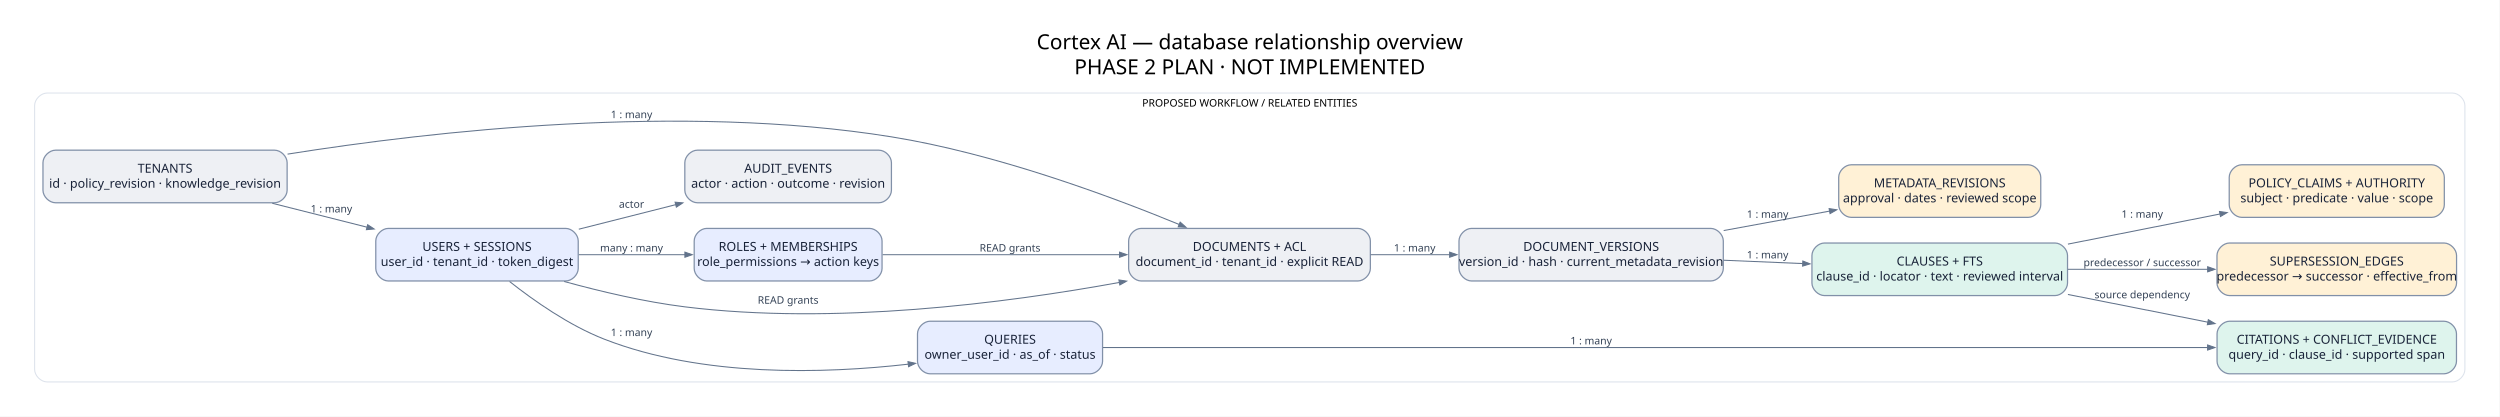
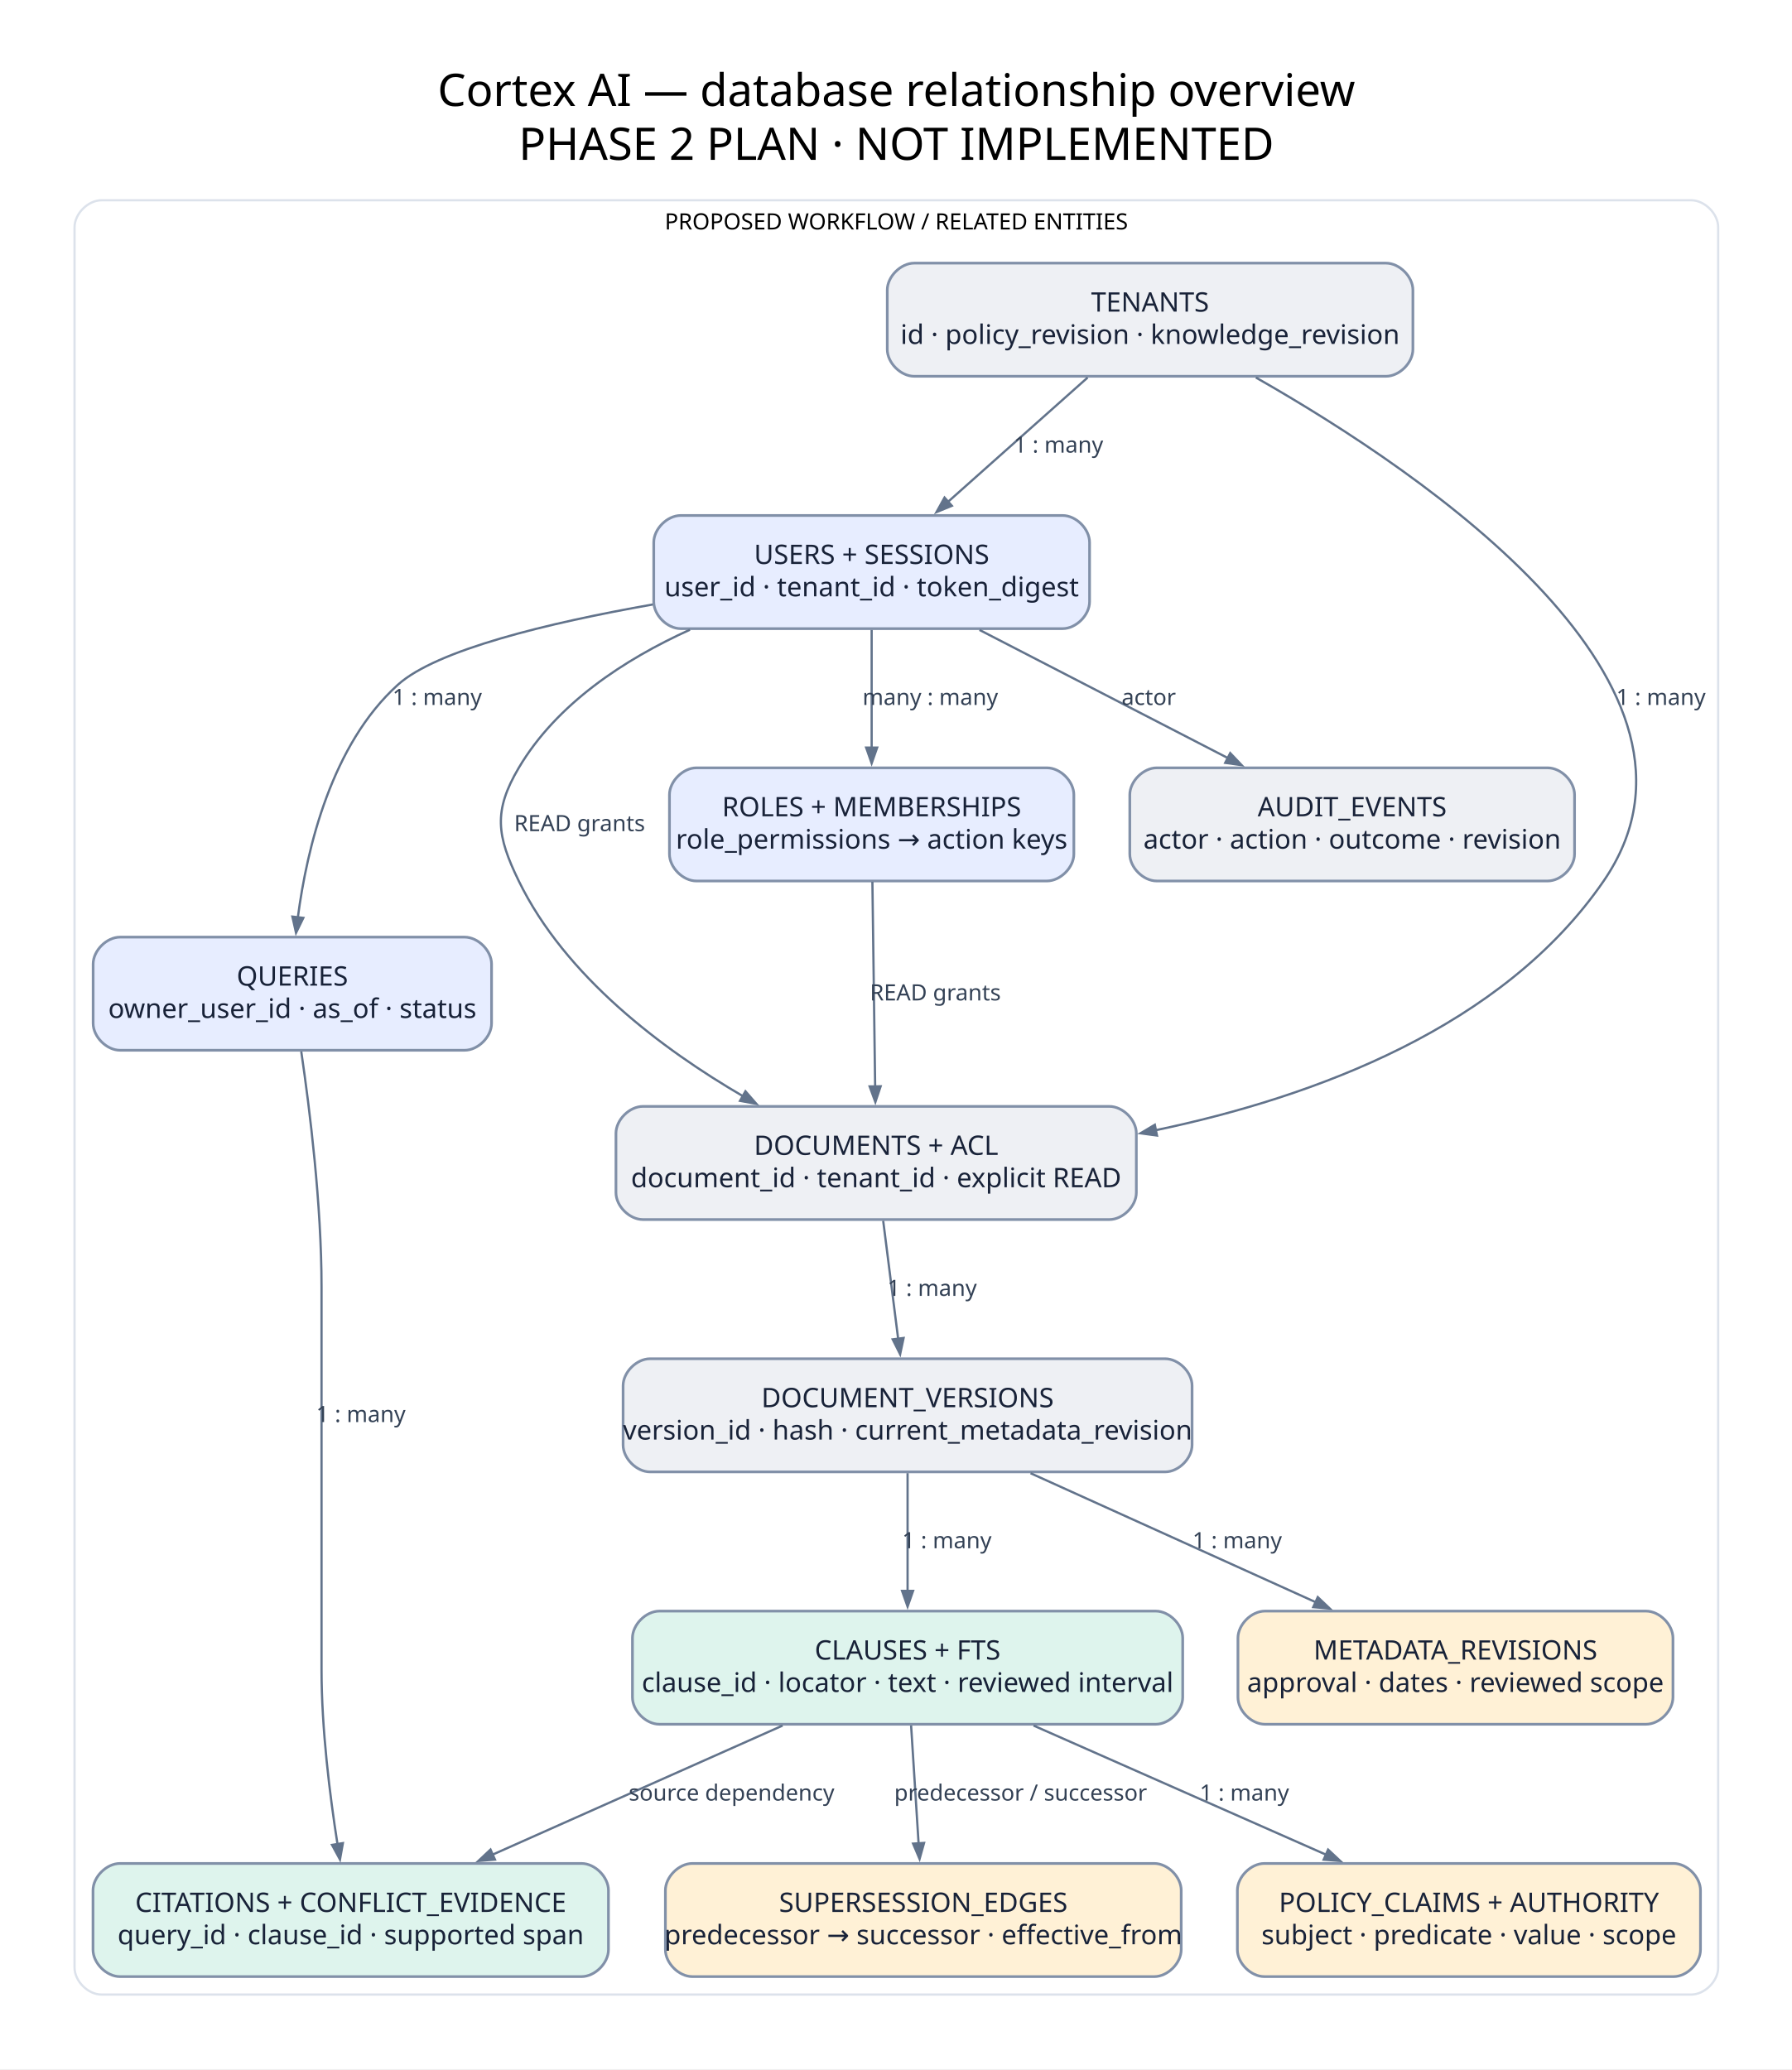
- <svg xmlns="http://www.w3.org/2000/svg" width="2397pt" height="399pt" viewBox="0.00 0.00 2397.00 399.00">
-   <g id="graph0" class="graph" transform="scale(1 1) rotate(0) translate(25.2 374.2)">
-     <polygon fill="white" stroke="none" points="-25.2,25.2 -25.2,-374.2 2371.35,-374.2 2371.35,25.2 -25.2,25.2" />
-     <text xml:space="preserve" text-anchor="middle" x="1173.08" y="-327" font-family="Segoe UI" font-size="20.00">Cortex AI — database relationship overview</text>
-     <text xml:space="preserve" text-anchor="middle" x="1173.08" y="-303" font-family="Segoe UI" font-size="20.00">PHASE 2 PLAN · NOT IMPLEMENTED</text>
+ <svg xmlns="http://www.w3.org/2000/svg" width="798pt" height="922pt" viewBox="0.00 0.00 798.00 922.00">
+   <g id="graph0" class="graph" transform="scale(1 1) rotate(0) translate(25.2 896.4)">
+     <polygon fill="white" stroke="none" points="-25.2,25.2 -25.2,-896.4 773.2,-896.4 773.2,25.2 -25.2,25.2" />
+     <text xml:space="preserve" text-anchor="middle" x="374" y="-849.2" font-family="Segoe UI" font-size="20.00">Cortex AI — database relationship overview</text>
+     <text xml:space="preserve" text-anchor="middle" x="374" y="-825.2" font-family="Segoe UI" font-size="20.00">PHASE 2 PLAN · NOT IMPLEMENTED</text>
    <g id="clust1" class="cluster">
-       <path fill="white" stroke="#dce2eb" d="M20,-8C20,-8 2326.15,-8 2326.15,-8 2332.15,-8 2338.15,-14 2338.15,-20 2338.15,-20 2338.15,-273 2338.15,-273 2338.15,-279 2332.15,-285 2326.15,-285 2326.15,-285 20,-285 20,-285 14,-285 8,-279 8,-273 8,-273 8,-20 8,-20 8,-14 14,-8 20,-8" />
-       <text xml:space="preserve" text-anchor="middle" x="1173.08" y="-272" font-family="Segoe UI" font-size="10.00">PROPOSED WORKFLOW / RELATED ENTITIES</text>
+       <path fill="white" stroke="#dce2eb" d="M20,-8C20,-8 728,-8 728,-8 734,-8 740,-14 740,-20 740,-20 740,-795.2 740,-795.2 740,-801.2 734,-807.2 728,-807.2 728,-807.2 20,-807.2 20,-807.2 14,-807.2 8,-801.2 8,-795.2 8,-795.2 8,-20 8,-20 8,-14 14,-8 20,-8" />
+       <text xml:space="preserve" text-anchor="middle" x="374" y="-794.2" font-family="Segoe UI" font-size="10.00">PROPOSED WORKFLOW / RELATED ENTITIES</text>
    </g>
    <g id="node1" class="node">
-       <path fill="#eef0f4" stroke="#8190a8" stroke-width="1.2" d="M238.1,-230.2C238.1,-230.2 28,-230.2 28,-230.2 22,-230.2 16,-224.2 16,-218.2 16,-218.2 16,-191.8 16,-191.8 16,-185.8 22,-179.8 28,-179.8 28,-179.8 238.1,-179.8 238.1,-179.8 244.1,-179.8 250.1,-185.8 250.1,-191.8 250.1,-191.8 250.1,-218.2 250.1,-218.2 250.1,-224.2 244.1,-230.2 238.1,-230.2" />
-       <text xml:space="preserve" text-anchor="middle" x="133.05" y="-208.6" font-family="Segoe UI" font-size="12.00" fill="#182238">TENANTS</text>
-       <text xml:space="preserve" text-anchor="middle" x="133.05" y="-194.2" font-family="Segoe UI" font-size="12.00" fill="#182238">id · policy_revision · knowledge_revision</text>
+       <path fill="#eef0f4" stroke="#8190a8" stroke-width="1.2" d="M592.05,-779.2C592.05,-779.2 381.95,-779.2 381.95,-779.2 375.95,-779.2 369.95,-773.2 369.95,-767.2 369.95,-767.2 369.95,-740.8 369.95,-740.8 369.95,-734.8 375.95,-728.8 381.95,-728.8 381.95,-728.8 592.05,-728.8 592.05,-728.8 598.05,-728.8 604.05,-734.8 604.05,-740.8 604.05,-740.8 604.05,-767.2 604.05,-767.2 604.05,-773.2 598.05,-779.2 592.05,-779.2" />
+       <text xml:space="preserve" text-anchor="middle" x="487" y="-757.6" font-family="Segoe UI" font-size="12.00" fill="#182238">TENANTS</text>
+       <text xml:space="preserve" text-anchor="middle" x="487" y="-743.2" font-family="Segoe UI" font-size="12.00" fill="#182238">id · policy_revision · knowledge_revision</text>
    </g>
    <g id="node2" class="node">
-       <path fill="#e7edff" stroke="#8190a8" stroke-width="1.2" d="M517.2,-155.2C517.2,-155.2 347.1,-155.2 347.1,-155.2 341.1,-155.2 335.1,-149.2 335.1,-143.2 335.1,-143.2 335.1,-116.8 335.1,-116.8 335.1,-110.8 341.1,-104.8 347.1,-104.8 347.1,-104.8 517.2,-104.8 517.2,-104.8 523.2,-104.8 529.2,-110.8 529.2,-116.8 529.2,-116.8 529.2,-143.2 529.2,-143.2 529.2,-149.2 523.2,-155.2 517.2,-155.2" />
-       <text xml:space="preserve" text-anchor="middle" x="432.15" y="-133.6" font-family="Segoe UI" font-size="12.00" fill="#182238">USERS + SESSIONS</text>
-       <text xml:space="preserve" text-anchor="middle" x="432.15" y="-119.2" font-family="Segoe UI" font-size="12.00" fill="#182238">user_id · tenant_id · token_digest</text>
+       <path fill="#e7edff" stroke="#8190a8" stroke-width="1.2" d="M448.05,-666.8C448.05,-666.8 277.95,-666.8 277.95,-666.8 271.95,-666.8 265.95,-660.8 265.95,-654.8 265.95,-654.8 265.95,-628.4 265.95,-628.4 265.95,-622.4 271.95,-616.4 277.95,-616.4 277.95,-616.4 448.05,-616.4 448.05,-616.4 454.05,-616.4 460.05,-622.4 460.05,-628.4 460.05,-628.4 460.05,-654.8 460.05,-654.8 460.05,-660.8 454.05,-666.8 448.05,-666.8" />
+       <text xml:space="preserve" text-anchor="middle" x="363" y="-645.2" font-family="Segoe UI" font-size="12.00" fill="#182238">USERS + SESSIONS</text>
+       <text xml:space="preserve" text-anchor="middle" x="363" y="-630.8" font-family="Segoe UI" font-size="12.00" fill="#182238">user_id · tenant_id · token_digest</text>
    </g>
    <g id="edge1" class="edge">
-       <path fill="none" stroke="#62738b" d="M235.88,-179.29C265.21,-171.89 297.24,-163.81 326.72,-156.36" />
-       <polygon fill="#62738b" stroke="#62738b" points="327.31,-158.74 333.49,-154.65 326.11,-153.99 327.31,-158.74" />
-       <text xml:space="preserve" text-anchor="middle" x="292.6" y="-170.5" font-family="Segoe UI" font-size="10.00" fill="#334155">1 : many</text>
+       <path fill="none" stroke="#62738b" d="M459.17,-728.22C440.74,-711.82 416.46,-690.2 396.9,-672.79" />
+       <polygon fill="#62738b" stroke="#62738b" points="398.72,-671.12 391.87,-668.3 395.46,-674.78 398.72,-671.12" />
+       <text xml:space="preserve" text-anchor="middle" x="446.22" y="-694.8" font-family="Segoe UI" font-size="10.00" fill="#334155">1 : many</text>
    </g>
    <g id="node4" class="node">
-       <path fill="#eef0f4" stroke="#8190a8" stroke-width="1.2" d="M1276.7,-155.2C1276.7,-155.2 1068.94,-155.2 1068.94,-155.2 1062.94,-155.2 1056.94,-149.2 1056.94,-143.2 1056.94,-143.2 1056.94,-116.8 1056.94,-116.8 1056.94,-110.8 1062.94,-104.8 1068.94,-104.8 1068.94,-104.8 1276.7,-104.8 1276.7,-104.8 1282.7,-104.8 1288.7,-110.8 1288.7,-116.8 1288.7,-116.8 1288.7,-143.2 1288.7,-143.2 1288.7,-149.2 1282.7,-155.2 1276.7,-155.2" />
-       <text xml:space="preserve" text-anchor="middle" x="1172.82" y="-133.6" font-family="Segoe UI" font-size="12.00" fill="#182238">DOCUMENTS + ACL</text>
-       <text xml:space="preserve" text-anchor="middle" x="1172.82" y="-119.2" font-family="Segoe UI" font-size="12.00" fill="#182238">document_id · tenant_id · explicit READ</text>
+       <path fill="#eef0f4" stroke="#8190a8" stroke-width="1.2" d="M468.88,-403.6C468.88,-403.6 261.12,-403.6 261.12,-403.6 255.12,-403.6 249.12,-397.6 249.12,-391.6 249.12,-391.6 249.12,-365.2 249.12,-365.2 249.12,-359.2 255.12,-353.2 261.12,-353.2 261.12,-353.2 468.88,-353.2 468.88,-353.2 474.88,-353.2 480.88,-359.2 480.88,-365.2 480.88,-365.2 480.88,-391.6 480.88,-391.6 480.88,-397.6 474.88,-403.6 468.88,-403.6" />
+       <text xml:space="preserve" text-anchor="middle" x="365" y="-382" font-family="Segoe UI" font-size="12.00" fill="#182238">DOCUMENTS + ACL</text>
+       <text xml:space="preserve" text-anchor="middle" x="365" y="-367.6" font-family="Segoe UI" font-size="12.00" fill="#182238">document_id · tenant_id · explicit READ</text>
    </g>
    <g id="edge3" class="edge">
-       <path fill="none" stroke="#62738b" d="M250.51,-226.42C389.28,-248.49 627.74,-275.44 829.5,-243 928.56,-227.07 1037.8,-186.78 1105.62,-158.88" />
-       <polygon fill="#62738b" stroke="#62738b" points="1106.35,-161.23 1111.88,-156.29 1104.47,-156.7 1106.35,-161.23" />
-       <text xml:space="preserve" text-anchor="middle" x="580.31" y="-260.93" font-family="Segoe UI" font-size="10.00" fill="#334155">1 : many</text>
+       <path fill="none" stroke="#62738b" d="M534.12,-728.24C610.81,-684.61 748.41,-590.49 689,-504 644.32,-438.95 560.57,-407.84 489.41,-392.98" />
+       <polygon fill="#62738b" stroke="#62738b" points="490.07,-390.61 482.73,-391.63 489.11,-395.42 490.07,-390.61" />
+       <text xml:space="preserve" text-anchor="middle" x="714.51" y="-582.4" font-family="Segoe UI" font-size="10.00" fill="#334155">1 : many</text>
    </g>
    <g id="node3" class="node">
-       <path fill="#e7edff" stroke="#8190a8" stroke-width="1.2" d="M808.51,-155.2C808.51,-155.2 652.4,-155.2 652.4,-155.2 646.4,-155.2 640.4,-149.2 640.4,-143.2 640.4,-143.2 640.4,-116.8 640.4,-116.8 640.4,-110.8 646.4,-104.8 652.4,-104.8 652.4,-104.8 808.51,-104.8 808.51,-104.8 814.51,-104.8 820.51,-110.8 820.51,-116.8 820.51,-116.8 820.51,-143.2 820.51,-143.2 820.51,-149.2 814.51,-155.2 808.51,-155.2" />
-       <text xml:space="preserve" text-anchor="middle" x="730.45" y="-133.6" font-family="Segoe UI" font-size="12.00" fill="#182238">ROLES + MEMBERSHIPS</text>
-       <text xml:space="preserve" text-anchor="middle" x="730.45" y="-119.2" font-family="Segoe UI" font-size="12.00" fill="#182238">role_permissions → action keys</text>
+       <path fill="#e7edff" stroke="#8190a8" stroke-width="1.2" d="M441.05,-554.4C441.05,-554.4 284.95,-554.4 284.95,-554.4 278.95,-554.4 272.95,-548.4 272.95,-542.4 272.95,-542.4 272.95,-516 272.95,-516 272.95,-510 278.95,-504 284.95,-504 284.95,-504 441.05,-504 441.05,-504 447.05,-504 453.05,-510 453.05,-516 453.05,-516 453.05,-542.4 453.05,-542.4 453.05,-548.4 447.05,-554.4 441.05,-554.4" />
+       <text xml:space="preserve" text-anchor="middle" x="363" y="-532.8" font-family="Segoe UI" font-size="12.00" fill="#182238">ROLES + MEMBERSHIPS</text>
+       <text xml:space="preserve" text-anchor="middle" x="363" y="-518.4" font-family="Segoe UI" font-size="12.00" fill="#182238">role_permissions → action keys</text>
    </g>
    <g id="edge2" class="edge">
-       <path fill="none" stroke="#62738b" d="M529.76,-130C562.45,-130 598.97,-130 631.75,-130" />
-       <polygon fill="#62738b" stroke="#62738b" points="631.49,-132.45 638.49,-130 631.49,-127.55 631.49,-132.45" />
-       <text xml:space="preserve" text-anchor="middle" x="580.31" y="-133" font-family="Segoe UI" font-size="10.00" fill="#334155">many : many</text>
+       <path fill="none" stroke="#62738b" d="M363,-615.82C363,-600.34 363,-580.21 363,-563.36" />
+       <polygon fill="#62738b" stroke="#62738b" points="365.45,-563.41 363,-556.41 360.55,-563.41 365.45,-563.41" />
+       <text xml:space="preserve" text-anchor="middle" x="389.11" y="-582.4" font-family="Segoe UI" font-size="10.00" fill="#334155">many : many</text>
    </g>
    <g id="edge5" class="edge">
-       <path fill="none" stroke="#62738b" d="M515.72,-104.32C550.99,-94.63 592.84,-84.79 631.41,-80 774.06,-62.29 938.6,-83.44 1048.29,-103.43" />
-       <polygon fill="#62738b" stroke="#62738b" points="1047.61,-105.8 1054.93,-104.66 1048.49,-100.98 1047.61,-105.8" />
-       <text xml:space="preserve" text-anchor="middle" x="730.45" y="-83" font-family="Segoe UI" font-size="10.00" fill="#334155">READ grants</text>
+       <path fill="none" stroke="#62738b" d="M282.08,-615.92C252.76,-602.63 222.72,-582.92 205.84,-554.4 194.43,-535.12 196.03,-524.14 205.84,-504 226.59,-461.41 269.71,-429.09 305.85,-408.05" />
+       <polygon fill="#62738b" stroke="#62738b" points="306.79,-410.33 311.66,-404.74 304.36,-406.08 306.79,-410.33" />
+       <text xml:space="preserve" text-anchor="middle" x="232.92" y="-526.2" font-family="Segoe UI" font-size="10.00" fill="#334155">READ grants</text>
    </g>
    <g id="node10" class="node">
-       <path fill="#e7edff" stroke="#8190a8" stroke-width="1.2" d="M1019.94,-66.2C1019.94,-66.2 866.5,-66.2 866.5,-66.2 860.5,-66.2 854.5,-60.2 854.5,-54.2 854.5,-54.2 854.5,-27.8 854.5,-27.8 854.5,-21.8 860.5,-15.8 866.5,-15.8 866.5,-15.8 1019.94,-15.8 1019.94,-15.8 1025.94,-15.8 1031.94,-21.8 1031.94,-27.8 1031.94,-27.8 1031.94,-54.2 1031.94,-54.2 1031.94,-60.2 1025.94,-66.2 1019.94,-66.2" />
-       <text xml:space="preserve" text-anchor="middle" x="943.22" y="-44.6" font-family="Segoe UI" font-size="12.00" fill="#182238">QUERIES</text>
-       <text xml:space="preserve" text-anchor="middle" x="943.22" y="-30.2" font-family="Segoe UI" font-size="12.00" fill="#182238">owner_user_id · as_of · status</text>
+       <path fill="#e7edff" stroke="#8190a8" stroke-width="1.2" d="M181.72,-479C181.72,-479 28.28,-479 28.28,-479 22.28,-479 16.28,-473 16.28,-467 16.28,-467 16.28,-440.6 16.28,-440.6 16.28,-434.6 22.28,-428.6 28.28,-428.6 28.28,-428.6 181.72,-428.6 181.72,-428.6 187.72,-428.6 193.72,-434.6 193.72,-440.6 193.72,-440.6 193.72,-467 193.72,-467 193.72,-473 187.72,-479 181.72,-479" />
+       <text xml:space="preserve" text-anchor="middle" x="105" y="-457.4" font-family="Segoe UI" font-size="12.00" fill="#182238">QUERIES</text>
+       <text xml:space="preserve" text-anchor="middle" x="105" y="-443" font-family="Segoe UI" font-size="12.00" fill="#182238">owner_user_id · as_of · status</text>
    </g>
    <g id="edge11" class="edge">
-       <path fill="none" stroke="#62738b" d="M463.39,-104.27C486.69,-85.88 520.51,-62.14 554.2,-49 648.27,-12.31 765.16,-15.83 845.93,-25.06" />
-       <polygon fill="#62738b" stroke="#62738b" points="845.37,-27.46 852.61,-25.85 845.95,-22.6 845.37,-27.46" />
-       <text xml:space="preserve" text-anchor="middle" x="580.31" y="-52" font-family="Segoe UI" font-size="10.00" fill="#334155">1 : many</text>
+       <path fill="none" stroke="#62738b" d="M265.51,-627.16C218.76,-618.91 169.21,-606.93 152,-591.4 122.56,-564.83 111.56,-518.96 107.45,-487.78" />
+       <polygon fill="#62738b" stroke="#62738b" points="109.89,-487.57 106.64,-480.9 105.02,-488.14 109.89,-487.57" />
+       <text xml:space="preserve" text-anchor="middle" x="169.5" y="-582.4" font-family="Segoe UI" font-size="10.00" fill="#334155">1 : many</text>
    </g>
    <g id="node12" class="node">
-       <path fill="#eef0f4" stroke="#8190a8" stroke-width="1.2" d="M817.5,-230.2C817.5,-230.2 643.41,-230.2 643.41,-230.2 637.41,-230.2 631.41,-224.2 631.41,-218.2 631.41,-218.2 631.41,-191.8 631.41,-191.8 631.41,-185.8 637.41,-179.8 643.41,-179.8 643.41,-179.8 817.5,-179.8 817.5,-179.8 823.5,-179.8 829.5,-185.8 829.5,-191.8 829.5,-191.8 829.5,-218.2 829.5,-218.2 829.5,-224.2 823.5,-230.2 817.5,-230.2" />
-       <text xml:space="preserve" text-anchor="middle" x="730.45" y="-208.6" font-family="Segoe UI" font-size="12.00" fill="#182238">AUDIT_EVENTS</text>
-       <text xml:space="preserve" text-anchor="middle" x="730.45" y="-194.2" font-family="Segoe UI" font-size="12.00" fill="#182238">actor · action · outcome · revision</text>
+       <path fill="#eef0f4" stroke="#8190a8" stroke-width="1.2" d="M664.04,-554.4C664.04,-554.4 489.96,-554.4 489.96,-554.4 483.96,-554.4 477.96,-548.4 477.96,-542.4 477.96,-542.4 477.96,-516 477.96,-516 477.96,-510 483.96,-504 489.96,-504 489.96,-504 664.04,-504 664.04,-504 670.04,-504 676.04,-510 676.04,-516 676.04,-516 676.04,-542.4 676.04,-542.4 676.04,-548.4 670.04,-554.4 664.04,-554.4" />
+       <text xml:space="preserve" text-anchor="middle" x="577" y="-532.8" font-family="Segoe UI" font-size="12.00" fill="#182238">AUDIT_EVENTS</text>
+       <text xml:space="preserve" text-anchor="middle" x="577" y="-518.4" font-family="Segoe UI" font-size="12.00" fill="#182238">actor · action · outcome · revision</text>
    </g>
    <g id="edge14" class="edge">
-       <path fill="none" stroke="#62738b" d="M529.76,-154.45C559.53,-161.99 592.46,-170.32 622.86,-178.02" />
-       <polygon fill="#62738b" stroke="#62738b" points="622.09,-180.35 629.48,-179.69 623.29,-175.6 622.09,-180.35" />
-       <text xml:space="preserve" text-anchor="middle" x="580.31" y="-174.99" font-family="Segoe UI" font-size="10.00" fill="#334155">actor</text>
+       <path fill="none" stroke="#62738b" d="M411.03,-615.82C443.93,-598.85 487.65,-576.29 521.96,-558.59" />
+       <polygon fill="#62738b" stroke="#62738b" points="522.69,-560.97 527.79,-555.59 520.45,-556.62 522.69,-560.97" />
+       <text xml:space="preserve" text-anchor="middle" x="486.41" y="-582.4" font-family="Segoe UI" font-size="10.00" fill="#334155">actor</text>
    </g>
    <g id="edge4" class="edge">
-       <path fill="none" stroke="#62738b" d="M821.1,-130C886.6,-130 976.22,-130 1048.47,-130" />
-       <polygon fill="#62738b" stroke="#62738b" points="1048.23,-132.45 1055.23,-130 1048.23,-127.55 1048.23,-132.45" />
-       <text xml:space="preserve" text-anchor="middle" x="943.22" y="-133" font-family="Segoe UI" font-size="10.00" fill="#334155">READ grants</text>
+       <path fill="none" stroke="#62738b" d="M363.33,-503.63C363.67,-478.64 364.19,-439.78 364.56,-412.18" />
+       <polygon fill="#62738b" stroke="#62738b" points="367,-412.55 364.65,-405.52 362.1,-412.49 367,-412.55" />
+       <text xml:space="preserve" text-anchor="middle" x="391.38" y="-450.8" font-family="Segoe UI" font-size="10.00" fill="#334155">READ grants</text>
    </g>
    <g id="node5" class="node">
-       <path fill="#eef0f4" stroke="#8190a8" stroke-width="1.2" d="M1615.1,-155.2C1615.1,-155.2 1385.69,-155.2 1385.69,-155.2 1379.69,-155.2 1373.69,-149.2 1373.69,-143.2 1373.69,-143.2 1373.69,-116.8 1373.69,-116.8 1373.69,-110.8 1379.69,-104.8 1385.69,-104.8 1385.69,-104.8 1615.1,-104.8 1615.1,-104.8 1621.1,-104.8 1627.1,-110.8 1627.1,-116.8 1627.1,-116.8 1627.1,-143.2 1627.1,-143.2 1627.1,-149.2 1621.1,-155.2 1615.1,-155.2" />
-       <text xml:space="preserve" text-anchor="middle" x="1500.4" y="-133.6" font-family="Segoe UI" font-size="12.00" fill="#182238">DOCUMENT_VERSIONS</text>
-       <text xml:space="preserve" text-anchor="middle" x="1500.4" y="-119.2" font-family="Segoe UI" font-size="12.00" fill="#182238">version_id · hash · current_metadata_revision</text>
+       <path fill="#eef0f4" stroke="#8190a8" stroke-width="1.2" d="M493.7,-291.2C493.7,-291.2 264.3,-291.2 264.3,-291.2 258.3,-291.2 252.3,-285.2 252.3,-279.2 252.3,-279.2 252.3,-252.8 252.3,-252.8 252.3,-246.8 258.3,-240.8 264.3,-240.8 264.3,-240.8 493.7,-240.8 493.7,-240.8 499.7,-240.8 505.7,-246.8 505.7,-252.8 505.7,-252.8 505.7,-279.2 505.7,-279.2 505.7,-285.2 499.7,-291.2 493.7,-291.2" />
+       <text xml:space="preserve" text-anchor="middle" x="379" y="-269.6" font-family="Segoe UI" font-size="12.00" fill="#182238">DOCUMENT_VERSIONS</text>
+       <text xml:space="preserve" text-anchor="middle" x="379" y="-255.2" font-family="Segoe UI" font-size="12.00" fill="#182238">version_id · hash · current_metadata_revision</text>
    </g>
    <g id="edge6" class="edge">
-       <path fill="none" stroke="#62738b" d="M1289.06,-130C1313.55,-130 1339.61,-130 1364.75,-130" />
-       <polygon fill="#62738b" stroke="#62738b" points="1364.72,-132.45 1371.72,-130 1364.72,-127.55 1364.72,-132.45" />
-       <text xml:space="preserve" text-anchor="middle" x="1331.2" y="-133" font-family="Segoe UI" font-size="10.00" fill="#334155">1 : many</text>
+       <path fill="none" stroke="#62738b" d="M368.14,-352.62C370.12,-337 372.7,-316.64 374.85,-299.7" />
+       <polygon fill="#62738b" stroke="#62738b" points="377.23,-300.45 375.68,-293.19 372.37,-299.83 377.23,-300.45" />
+       <text xml:space="preserve" text-anchor="middle" x="389.92" y="-319.2" font-family="Segoe UI" font-size="10.00" fill="#334155">1 : many</text>
    </g>
    <g id="node6" class="node">
-       <path fill="#fff1d6" stroke="#8190a8" stroke-width="1.2" d="M1919.48,-216.2C1919.48,-216.2 1749.75,-216.2 1749.75,-216.2 1743.75,-216.2 1737.75,-210.2 1737.75,-204.2 1737.75,-204.2 1737.75,-177.8 1737.75,-177.8 1737.75,-171.8 1743.75,-165.8 1749.75,-165.8 1749.75,-165.8 1919.48,-165.8 1919.48,-165.8 1925.48,-165.8 1931.48,-171.8 1931.48,-177.8 1931.48,-177.8 1931.48,-204.2 1931.48,-204.2 1931.48,-210.2 1925.48,-216.2 1919.48,-216.2" />
-       <text xml:space="preserve" text-anchor="middle" x="1834.62" y="-194.6" font-family="Segoe UI" font-size="12.00" fill="#182238">METADATA_REVISIONS</text>
-       <text xml:space="preserve" text-anchor="middle" x="1834.62" y="-180.2" font-family="Segoe UI" font-size="12.00" fill="#182238">approval · dates · reviewed scope</text>
+       <path fill="#fff1d6" stroke="#8190a8" stroke-width="1.2" d="M707.87,-178.8C707.87,-178.8 538.13,-178.8 538.13,-178.8 532.13,-178.8 526.13,-172.8 526.13,-166.8 526.13,-166.8 526.13,-140.4 526.13,-140.4 526.13,-134.4 532.13,-128.4 538.13,-128.4 538.13,-128.4 707.87,-128.4 707.87,-128.4 713.87,-128.4 719.87,-134.4 719.87,-140.4 719.87,-140.4 719.87,-166.8 719.87,-166.8 719.87,-172.8 713.87,-178.8 707.87,-178.8" />
+       <text xml:space="preserve" text-anchor="middle" x="623" y="-157.2" font-family="Segoe UI" font-size="12.00" fill="#182238">METADATA_REVISIONS</text>
+       <text xml:space="preserve" text-anchor="middle" x="623" y="-142.8" font-family="Segoe UI" font-size="12.00" fill="#182238">approval · dates · reviewed scope</text>
    </g>
    <g id="edge7" class="edge">
-       <path fill="none" stroke="#62738b" d="M1627.47,-153.15C1661.06,-159.32 1696.97,-165.91 1729.26,-171.84" />
-       <polygon fill="#62738b" stroke="#62738b" points="1728.57,-174.2 1735.89,-173.06 1729.45,-169.38 1728.57,-174.2" />
-       <text xml:space="preserve" text-anchor="middle" x="1669.59" y="-165.33" font-family="Segoe UI" font-size="10.00" fill="#334155">1 : many</text>
+       <path fill="none" stroke="#62738b" d="M433.76,-240.22C471.43,-223.18 521.55,-200.5 560.74,-182.77" />
+       <polygon fill="#62738b" stroke="#62738b" points="561.68,-185.03 567.05,-179.92 559.66,-180.57 561.68,-185.03" />
+       <text xml:space="preserve" text-anchor="middle" x="525.81" y="-206.8" font-family="Segoe UI" font-size="10.00" fill="#334155">1 : many</text>
    </g>
    <g id="node7" class="node">
-       <path fill="#def4ed" stroke="#8190a8" stroke-width="1.2" d="M1945.14,-141.2C1945.14,-141.2 1724.09,-141.2 1724.09,-141.2 1718.09,-141.2 1712.09,-135.2 1712.09,-129.2 1712.09,-129.2 1712.09,-102.8 1712.09,-102.8 1712.09,-96.8 1718.09,-90.8 1724.09,-90.8 1724.09,-90.8 1945.14,-90.8 1945.14,-90.8 1951.14,-90.8 1957.14,-96.8 1957.14,-102.8 1957.14,-102.8 1957.14,-129.2 1957.14,-129.2 1957.14,-135.2 1951.14,-141.2 1945.14,-141.2" />
-       <text xml:space="preserve" text-anchor="middle" x="1834.62" y="-119.6" font-family="Segoe UI" font-size="12.00" fill="#182238">CLAUSES + FTS</text>
-       <text xml:space="preserve" text-anchor="middle" x="1834.62" y="-105.2" font-family="Segoe UI" font-size="12.00" fill="#182238">clause_id · locator · text · reviewed interval</text>
+       <path fill="#def4ed" stroke="#8190a8" stroke-width="1.2" d="M489.53,-178.8C489.53,-178.8 268.47,-178.8 268.47,-178.8 262.47,-178.8 256.47,-172.8 256.47,-166.8 256.47,-166.8 256.47,-140.4 256.47,-140.4 256.47,-134.4 262.47,-128.4 268.47,-128.4 268.47,-128.4 489.53,-128.4 489.53,-128.4 495.53,-128.4 501.53,-134.4 501.53,-140.4 501.53,-140.4 501.53,-166.8 501.53,-166.8 501.53,-172.8 495.53,-178.8 489.53,-178.8" />
+       <text xml:space="preserve" text-anchor="middle" x="379" y="-157.2" font-family="Segoe UI" font-size="12.00" fill="#182238">CLAUSES + FTS</text>
+       <text xml:space="preserve" text-anchor="middle" x="379" y="-142.8" font-family="Segoe UI" font-size="12.00" fill="#182238">clause_id · locator · text · reviewed interval</text>
    </g>
    <g id="edge8" class="edge">
-       <path fill="none" stroke="#62738b" d="M1627.47,-124.69C1652.29,-123.64 1678.38,-122.54 1703.33,-121.49" />
-       <polygon fill="#62738b" stroke="#62738b" points="1703.35,-123.94 1710.24,-121.2 1703.14,-119.05 1703.35,-123.94" />
-       <text xml:space="preserve" text-anchor="middle" x="1669.59" y="-126.42" font-family="Segoe UI" font-size="10.00" fill="#334155">1 : many</text>
+       <path fill="none" stroke="#62738b" d="M379,-240.22C379,-224.74 379,-204.61 379,-187.76" />
+       <polygon fill="#62738b" stroke="#62738b" points="381.45,-187.81 379,-180.81 376.55,-187.81 381.45,-187.81" />
+       <text xml:space="preserve" text-anchor="middle" x="396.5" y="-206.8" font-family="Segoe UI" font-size="10.00" fill="#334155">1 : many</text>
    </g>
    <g id="node8" class="node">
-       <path fill="#fff1d6" stroke="#8190a8" stroke-width="1.2" d="M2306.41,-216.2C2306.41,-216.2 2124.18,-216.2 2124.18,-216.2 2118.18,-216.2 2112.18,-210.2 2112.18,-204.2 2112.18,-204.2 2112.18,-177.8 2112.18,-177.8 2112.18,-171.8 2118.18,-165.8 2124.18,-165.8 2124.18,-165.8 2306.41,-165.8 2306.41,-165.8 2312.41,-165.8 2318.41,-171.8 2318.41,-177.8 2318.41,-177.8 2318.41,-204.2 2318.41,-204.2 2318.41,-210.2 2312.41,-216.2 2306.41,-216.2" />
-       <text xml:space="preserve" text-anchor="middle" x="2215.29" y="-194.6" font-family="Segoe UI" font-size="12.00" fill="#182238">POLICY_CLAIMS + AUTHORITY</text>
-       <text xml:space="preserve" text-anchor="middle" x="2215.29" y="-180.2" font-family="Segoe UI" font-size="12.00" fill="#182238">subject · predicate · value · scope</text>
+       <path fill="#fff1d6" stroke="#8190a8" stroke-width="1.2" d="M720.12,-66.4C720.12,-66.4 537.88,-66.4 537.88,-66.4 531.88,-66.4 525.88,-60.4 525.88,-54.4 525.88,-54.4 525.88,-28 525.88,-28 525.88,-22 531.88,-16 537.88,-16 537.88,-16 720.12,-16 720.12,-16 726.12,-16 732.12,-22 732.12,-28 732.12,-28 732.12,-54.4 732.12,-54.4 732.12,-60.4 726.12,-66.4 720.12,-66.4" />
+       <text xml:space="preserve" text-anchor="middle" x="629" y="-44.8" font-family="Segoe UI" font-size="12.00" fill="#182238">POLICY_CLAIMS + AUTHORITY</text>
+       <text xml:space="preserve" text-anchor="middle" x="629" y="-30.4" font-family="Segoe UI" font-size="12.00" fill="#182238">subject · predicate · value · scope</text>
    </g>
    <g id="edge9" class="edge">
-       <path fill="none" stroke="#62738b" d="M1957.52,-140.14C2004.43,-149.43 2057.69,-159.98 2103.5,-169.06" />
-       <polygon fill="#62738b" stroke="#62738b" points="2102.84,-171.42 2110.19,-170.38 2103.8,-166.62 2102.84,-171.42" />
-       <text xml:space="preserve" text-anchor="middle" x="2028.79" y="-165.42" font-family="Segoe UI" font-size="10.00" fill="#334155">1 : many</text>
+       <path fill="none" stroke="#62738b" d="M435.1,-127.82C473.78,-110.74 525.26,-88.01 565.46,-70.26" />
+       <polygon fill="#62738b" stroke="#62738b" points="566.28,-72.57 571.7,-67.5 564.3,-68.09 566.28,-72.57" />
+       <text xml:space="preserve" text-anchor="middle" x="528.99" y="-94.4" font-family="Segoe UI" font-size="10.00" fill="#334155">1 : many</text>
    </g>
    <g id="node9" class="node">
-       <path fill="#fff1d6" stroke="#8190a8" stroke-width="1.2" d="M2318.15,-141.2C2318.15,-141.2 2112.44,-141.2 2112.44,-141.2 2106.44,-141.2 2100.44,-135.2 2100.44,-129.2 2100.44,-129.2 2100.44,-102.8 2100.44,-102.8 2100.44,-96.8 2106.44,-90.8 2112.44,-90.8 2112.44,-90.8 2318.15,-90.8 2318.15,-90.8 2324.15,-90.8 2330.15,-96.8 2330.15,-102.8 2330.15,-102.8 2330.15,-129.2 2330.15,-129.2 2330.15,-135.2 2324.15,-141.2 2318.15,-141.2" />
-       <text xml:space="preserve" text-anchor="middle" x="2215.29" y="-119.6" font-family="Segoe UI" font-size="12.00" fill="#182238">SUPERSESSION_EDGES</text>
-       <text xml:space="preserve" text-anchor="middle" x="2215.29" y="-105.2" font-family="Segoe UI" font-size="12.00" fill="#182238">predecessor → successor · effective_from</text>
+       <path fill="#fff1d6" stroke="#8190a8" stroke-width="1.2" d="M488.86,-66.4C488.86,-66.4 283.14,-66.4 283.14,-66.4 277.14,-66.4 271.14,-60.4 271.14,-54.4 271.14,-54.4 271.14,-28 271.14,-28 271.14,-22 277.14,-16 283.14,-16 283.14,-16 488.86,-16 488.86,-16 494.86,-16 500.86,-22 500.86,-28 500.86,-28 500.86,-54.4 500.86,-54.4 500.86,-60.4 494.86,-66.4 488.86,-66.4" />
+       <text xml:space="preserve" text-anchor="middle" x="386" y="-44.8" font-family="Segoe UI" font-size="12.00" fill="#182238">SUPERSESSION_EDGES</text>
+       <text xml:space="preserve" text-anchor="middle" x="386" y="-30.4" font-family="Segoe UI" font-size="12.00" fill="#182238">predecessor → successor · effective_from</text>
    </g>
    <g id="edge10" class="edge">
-       <path fill="none" stroke="#62738b" d="M1957.52,-116C2000.48,-116 2048.76,-116 2091.78,-116" />
-       <polygon fill="#62738b" stroke="#62738b" points="2091.51,-118.45 2098.51,-116 2091.51,-113.55 2091.51,-118.45" />
-       <text xml:space="preserve" text-anchor="middle" x="2028.79" y="-119" font-family="Segoe UI" font-size="10.00" fill="#334155">predecessor / successor</text>
+       <path fill="none" stroke="#62738b" d="M380.57,-127.82C381.55,-112.34 382.83,-92.21 383.9,-75.36" />
+       <polygon fill="#62738b" stroke="#62738b" points="386.34,-75.54 384.34,-68.4 381.45,-75.23 386.34,-75.54" />
+       <text xml:space="preserve" text-anchor="middle" x="429.36" y="-94.4" font-family="Segoe UI" font-size="10.00" fill="#334155">predecessor / successor</text>
    </g>
    <g id="node11" class="node">
-       <path fill="#def4ed" stroke="#8190a8" stroke-width="1.2" d="M2318.07,-66.2C2318.07,-66.2 2112.52,-66.2 2112.52,-66.2 2106.52,-66.2 2100.52,-60.2 2100.52,-54.2 2100.52,-54.2 2100.52,-27.8 2100.52,-27.8 2100.52,-21.8 2106.52,-15.8 2112.52,-15.8 2112.52,-15.8 2318.07,-15.8 2318.07,-15.8 2324.07,-15.8 2330.07,-21.8 2330.07,-27.8 2330.07,-27.8 2330.07,-54.2 2330.07,-54.2 2330.07,-60.2 2324.07,-66.2 2318.07,-66.2" />
-       <text xml:space="preserve" text-anchor="middle" x="2215.29" y="-44.6" font-family="Segoe UI" font-size="12.00" fill="#182238">CITATIONS + CONFLICT_EVIDENCE</text>
-       <text xml:space="preserve" text-anchor="middle" x="2215.29" y="-30.2" font-family="Segoe UI" font-size="12.00" fill="#182238">query_id · clause_id · supported span</text>
+       <path fill="#def4ed" stroke="#8190a8" stroke-width="1.2" d="M233.78,-66.4C233.78,-66.4 28.22,-66.4 28.22,-66.4 22.22,-66.4 16.22,-60.4 16.22,-54.4 16.22,-54.4 16.22,-28 16.22,-28 16.22,-22 22.22,-16 28.22,-16 28.22,-16 233.78,-16 233.78,-16 239.78,-16 245.78,-22 245.78,-28 245.78,-28 245.78,-54.4 245.78,-54.4 245.78,-60.4 239.78,-66.4 233.78,-66.4" />
+       <text xml:space="preserve" text-anchor="middle" x="131" y="-44.8" font-family="Segoe UI" font-size="12.00" fill="#182238">CITATIONS + CONFLICT_EVIDENCE</text>
+       <text xml:space="preserve" text-anchor="middle" x="131" y="-30.4" font-family="Segoe UI" font-size="12.00" fill="#182238">query_id · clause_id · supported span</text>
    </g>
    <g id="edge13" class="edge">
-       <path fill="none" stroke="#62738b" d="M1957.52,-91.86C2000.48,-83.35 2048.76,-73.78 2091.78,-65.27" />
-       <polygon fill="#62738b" stroke="#62738b" points="2092.15,-67.69 2098.54,-63.93 2091.2,-62.88 2092.15,-67.69" />
-       <text xml:space="preserve" text-anchor="middle" x="2028.79" y="-88.22" font-family="Segoe UI" font-size="10.00" fill="#334155">source dependency</text>
+       <path fill="none" stroke="#62738b" d="M323.34,-127.82C284.89,-110.71 233.69,-87.91 193.78,-70.15" />
+       <polygon fill="#62738b" stroke="#62738b" points="195.24,-68.12 187.85,-67.51 193.25,-72.59 195.24,-68.12" />
+       <text xml:space="preserve" text-anchor="middle" x="300.61" y="-94.4" font-family="Segoe UI" font-size="10.00" fill="#334155">source dependency</text>
    </g>
    <g id="edge12" class="edge">
-       <path fill="none" stroke="#62738b" d="M1032.36,-41C1110.6,-41 1228.01,-41 1330.2,-41 1330.2,-41 1330.2,-41 1835.62,-41 1921.08,-41 2017.38,-41 2091.49,-41" />
-       <polygon fill="#62738b" stroke="#62738b" points="2091.44,-43.45 2098.44,-41 2091.44,-38.55 2091.44,-43.45" />
-       <text xml:space="preserve" text-anchor="middle" x="1500.4" y="-44" font-family="Segoe UI" font-size="10.00" fill="#334155">1 : many</text>
+       <path fill="none" stroke="#62738b" d="M108.97,-428.03C112.79,-402 118,-359.83 118,-323.2 118,-323.2 118,-323.2 118,-152.6 118,-126.36 121.67,-96.86 125.11,-74.95" />
+       <polygon fill="#62738b" stroke="#62738b" points="127.51,-75.45 126.21,-68.15 122.67,-74.67 127.51,-75.45" />
+       <text xml:space="preserve" text-anchor="middle" x="135.5" y="-263" font-family="Segoe UI" font-size="10.00" fill="#334155">1 : many</text>
    </g>
  </g>
</svg>
